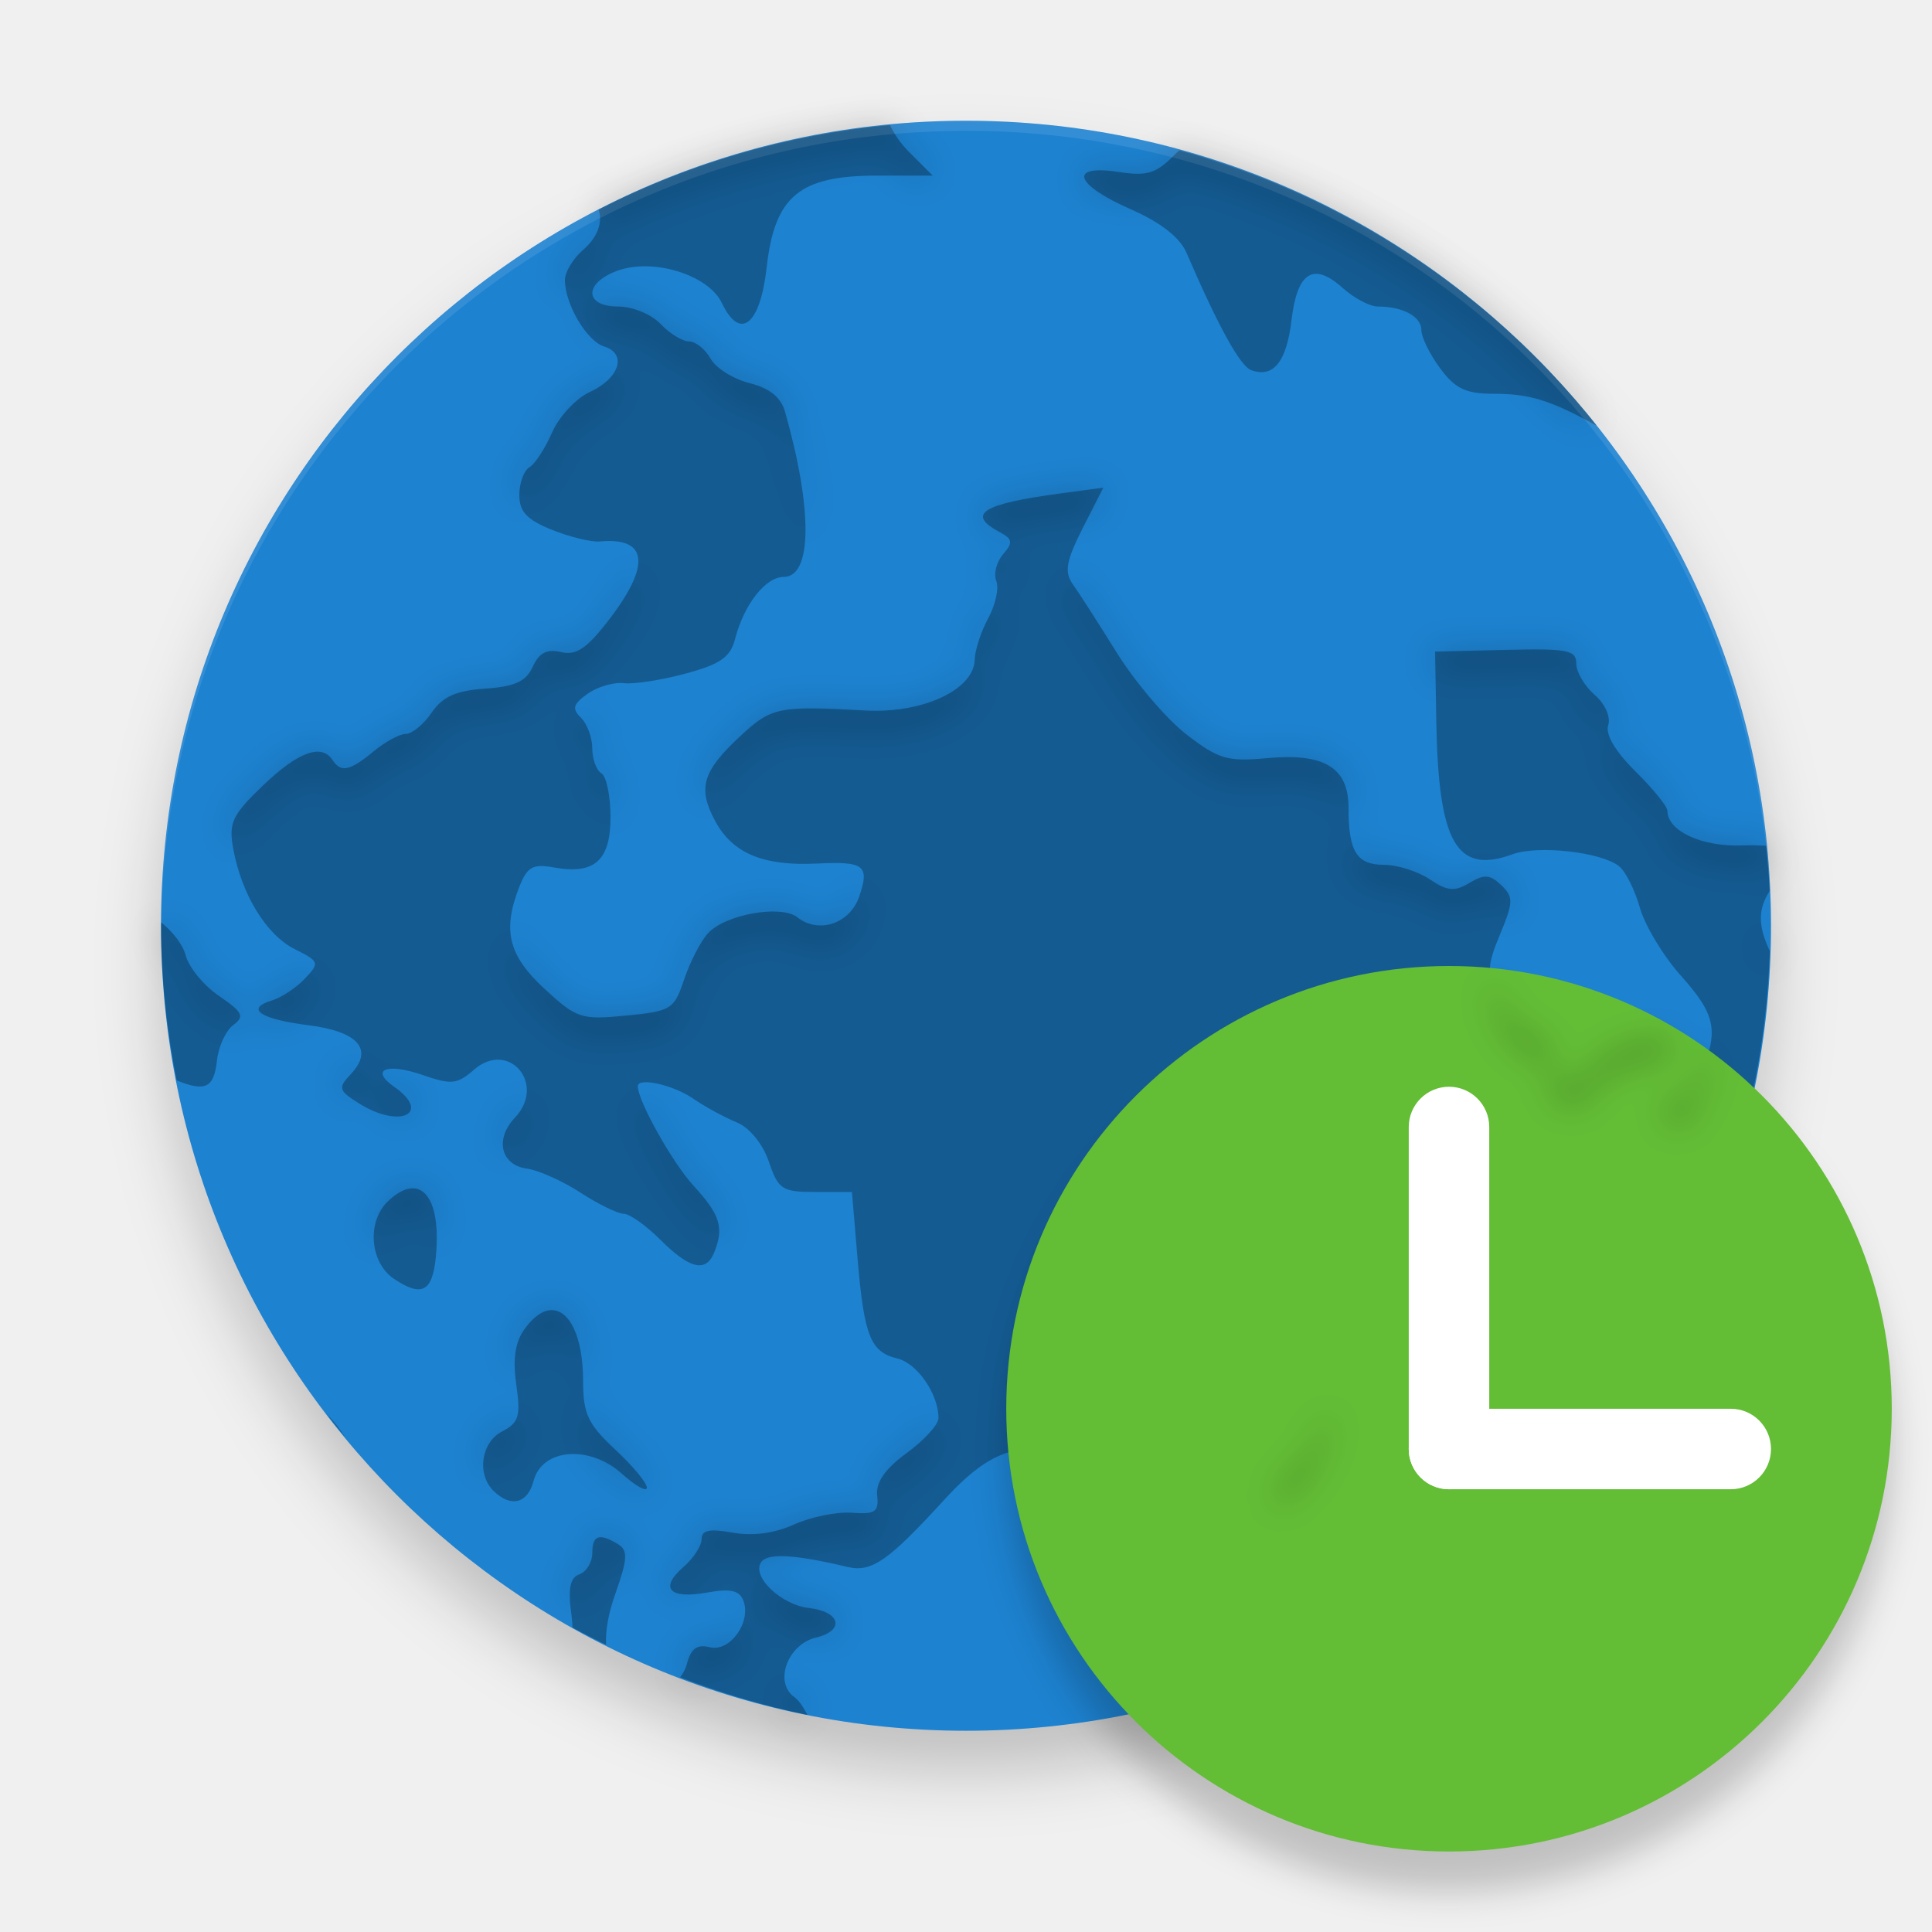
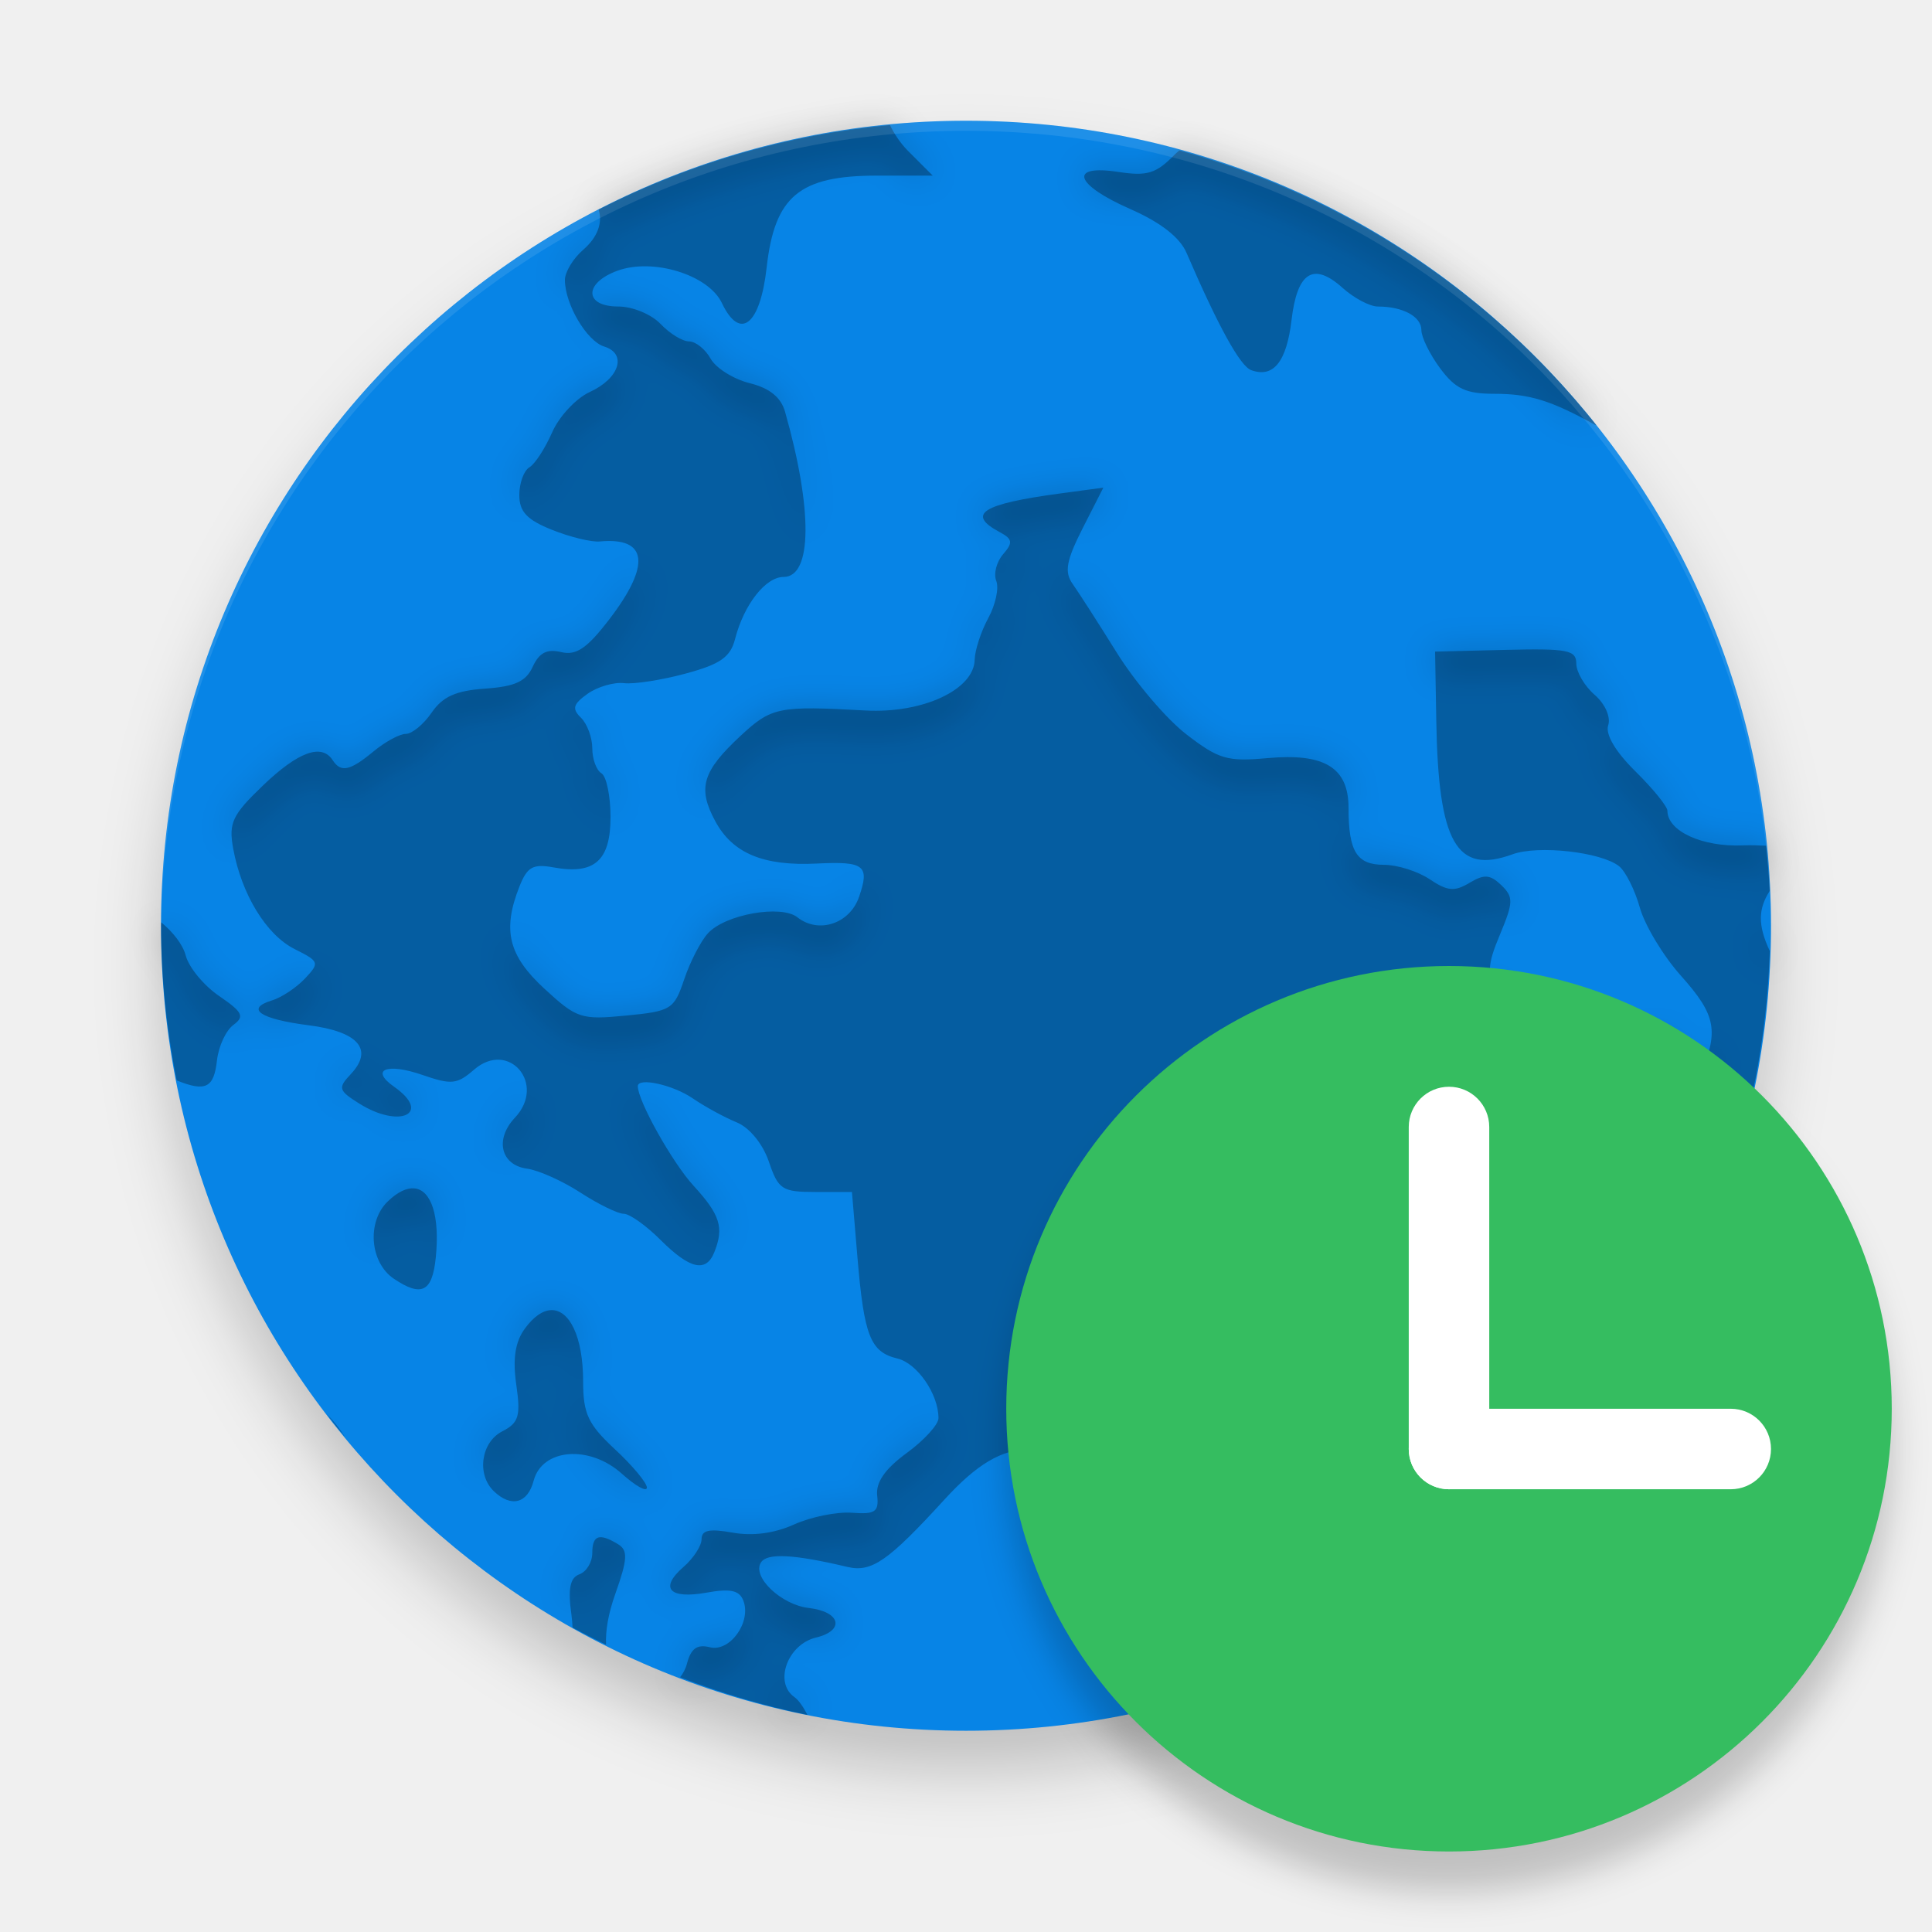
<svg xmlns="http://www.w3.org/2000/svg" width="192" height="192" version="1" id="svg20">
  <defs id="defs24">
    <filter style="color-interpolation-filters:sRGB" id="filter859" x="-0.048" width="1.096" y="-0.048" height="1.096">
      <feGaussianBlur stdDeviation="3.2" id="feGaussianBlur861" />
    </filter>
    <filter style="color-interpolation-filters:sRGB" id="filter875" x="-0.048" width="1.096" y="-0.048" height="1.096">
      <feGaussianBlur stdDeviation="1.76" id="feGaussianBlur877" />
    </filter>
    <filter style="color-interpolation-filters:sRGB" id="filter891" x="-0.024" width="1.048" y="-0.024" height="1.048">
      <feGaussianBlur stdDeviation="1.589" id="feGaussianBlur893" />
    </filter>
  </defs>
  <circle style="opacity:0.2;fill:#000000;stroke-width:4;filter:url(#filter859)" cx="96" cy="96" r="80" id="circle841" />
-   <circle id="circle4" r="80" cy="92" cx="96" style="fill:#1d82d0;stroke-width:4" />
+   <circle id="circle4" r="80" cy="92" cx="96" style="fill:#0784e6;stroke-width:4;fill-opacity:1" />
+   <path style="opacity:0.2;stroke-width:4;fill:#000000;filter:url(#filter891)" d="M 88.443 12.43 A 80 80 0 0 0 59.492 20.828 C 59.896 22.109 59.423 23.553 57.951 24.828 C 56.955 25.691 56.141 27.036 56.141 27.82 C 56.141 28.209 56.214 28.637 56.316 29.074 C 56.605 28.337 57.226 27.457 57.951 26.828 C 59.423 25.553 59.896 24.109 59.492 22.828 A 80 80 0 0 1 88.443 14.43 C 88.879 15.338 89.508 16.265 90.264 17.023 L 90.693 17.453 L 92.695 17.453 L 90.264 15.023 C 89.508 14.265 88.879 13.338 88.443 12.43 z M 117.203 14.945 C 117.047 15.086 116.896 15.201 116.744 15.359 C 114.888 17.254 114.016 17.524 111.148 17.086 C 107.499 16.53 106.864 17.452 108.926 18.934 C 109.472 18.897 110.211 18.943 111.148 19.086 C 114.016 19.524 114.888 19.254 116.744 17.359 C 116.896 17.201 117.047 17.086 117.203 16.945 A 80 80 0 0 1 155.486 40.668 C 156.372 41.073 157.342 41.57 158.461 42.188 C 158.529 42.224 158.596 42.235 158.664 42.271 A 80 80 0 0 0 117.203 14.945 z M 59.441 30.02 C 58.256 31.182 58.928 32.461 61.436 32.461 C 62.864 32.461 64.74 33.235 65.648 34.195 C 66.548 35.149 67.825 35.93 68.477 35.93 C 69.129 35.93 70.091 36.697 70.615 37.641 C 71.143 38.584 72.892 39.68 74.5 40.08 C 76.484 40.572 77.608 41.484 78.016 42.92 C 79.209 47.122 79.874 50.752 80.018 53.525 C 80.185 50.62 79.524 46.229 78.016 40.92 C 77.608 39.484 76.484 38.572 74.5 38.08 C 72.892 37.68 71.143 36.584 70.615 35.641 C 70.091 34.697 69.129 33.93 68.477 33.93 C 67.825 33.93 66.548 33.149 65.648 32.195 C 64.74 31.235 62.864 30.461 61.436 30.461 C 60.527 30.461 59.868 30.289 59.441 30.02 z M 61.027 37.02 C 60.594 37.721 59.774 38.427 58.607 38.961 C 57.239 39.589 55.555 41.397 54.867 42.977 C 54.175 44.561 53.159 46.119 52.607 46.443 C 52.059 46.771 51.607 48.007 51.607 49.195 C 51.607 49.55 51.652 49.86 51.73 50.146 C 51.898 49.356 52.224 48.673 52.607 48.443 C 53.159 48.119 54.175 46.561 54.867 44.977 C 55.555 43.397 57.239 41.589 58.607 40.961 C 61.001 39.864 61.962 38.05 61.027 37.02 z M 109.648 48.461 L 105.305 49.049 C 98.236 50.004 96.374 50.929 98.643 52.443 C 99.783 51.942 101.967 51.5 105.305 51.049 L 108.555 50.609 L 109.648 48.461 z M 99.678 55.094 C 99.029 55.846 98.725 57.032 99.008 57.736 C 99.055 57.854 99.079 58.006 99.092 58.172 C 99.227 57.777 99.418 57.389 99.688 57.08 C 100.573 56.057 100.574 55.651 99.678 55.094 z M 63.242 56.904 C 62.878 58.125 61.985 59.681 60.539 61.564 C 58.327 64.444 57.264 65.169 55.756 64.805 C 54.352 64.469 53.583 64.864 52.943 66.256 C 52.271 67.732 51.167 68.232 48.203 68.436 C 45.287 68.64 43.985 69.232 42.893 70.828 C 42.093 71.992 40.94 72.936 40.328 72.936 C 39.715 72.936 38.274 73.72 37.125 74.672 C 34.787 76.612 33.874 76.807 33.055 75.539 C 31.971 73.859 29.634 74.707 26.156 78.039 C 23.244 80.826 22.766 81.7 23.115 83.951 C 23.393 82.854 24.257 81.856 26.156 80.039 C 29.634 76.707 31.971 75.859 33.055 77.539 C 33.874 78.807 34.787 78.612 37.125 76.672 C 38.274 75.72 39.715 74.936 40.328 74.936 C 40.94 74.936 42.093 73.992 42.893 72.828 C 43.985 71.232 45.287 70.64 48.203 70.436 C 51.167 70.232 52.271 69.732 52.943 68.256 C 53.583 66.864 54.352 66.469 55.756 66.805 C 57.264 67.169 58.327 66.444 60.539 63.564 C 62.964 60.406 63.854 58.153 63.242 56.904 z M 106.303 57.498 C 105.978 58.622 106.095 59.319 106.592 60.023 C 107.172 60.839 109.152 63.925 110.992 66.877 C 112.832 69.829 115.944 73.476 117.916 74.992 C 121.104 77.448 121.976 77.708 125.928 77.344 C 131.624 76.82 134.016 78.275 134.016 82.287 C 134.016 86.631 134.831 87.943 137.531 87.943 C 138.859 87.943 140.912 88.597 142.084 89.385 C 143.844 90.565 144.543 90.628 146.023 89.744 C 147.495 88.86 148.075 88.897 149.195 89.969 C 149.494 90.256 149.717 90.504 149.867 90.762 C 150.307 89.339 150.079 88.818 149.195 87.969 C 148.935 87.72 148.706 87.531 148.486 87.393 C 147.837 87.495 147.254 87.489 146.732 87.367 C 146.517 87.466 146.288 87.585 146.023 87.744 C 144.543 88.628 143.844 88.565 142.084 87.385 C 140.912 86.597 138.859 85.943 137.531 85.943 C 134.831 85.943 134.016 84.631 134.016 80.287 C 134.016 76.275 131.624 74.82 125.928 75.344 C 121.976 75.708 121.104 75.448 117.916 72.992 C 115.944 71.476 112.832 67.829 110.992 64.877 C 109.152 61.925 107.172 58.839 106.592 58.023 C 106.47 57.85 106.379 57.676 106.303 57.498 z M 98.943 59.498 C 98.793 60.129 98.547 60.813 98.213 61.428 C 97.489 62.756 96.883 64.616 96.859 65.572 C 96.783 68.552 91.68 70.923 85.992 70.607 C 77.376 70.131 76.675 70.267 73.615 73.107 C 70.686 75.828 69.726 77.439 70.23 79.523 C 70.59 78.232 71.668 76.916 73.615 75.107 C 76.675 72.267 77.376 72.131 85.992 72.607 C 91.68 72.923 96.783 70.552 96.859 67.572 C 96.883 66.616 97.489 64.756 98.213 63.428 C 98.933 62.104 99.292 60.44 99.008 59.736 C 98.978 59.663 98.96 59.581 98.943 59.498 z M 153.328 64.545 C 152.381 64.529 151.174 64.547 149.633 64.584 L 142.615 64.756 L 142.65 66.756 L 149.633 66.584 C 155.797 66.436 156.648 66.603 156.648 67.943 C 156.648 68.783 157.473 70.185 158.477 71.057 C 159.509 71.949 160.092 73.264 159.82 74.08 C 159.524 74.976 160.539 76.704 162.523 78.656 C 164.271 80.38 165.703 82.144 165.703 82.572 C 165.703 84.596 169.155 86.184 173.188 86.016 C 174.043 85.98 174.788 86.013 175.516 86.049 A 80 80 0 0 1 175.736 88.779 C 175.785 88.697 175.824 88.615 175.877 88.531 A 80 80 0 0 0 175.516 84.049 C 174.788 84.013 174.043 83.98 173.188 84.016 C 169.155 84.184 165.703 82.596 165.703 80.572 C 165.703 80.144 164.271 78.38 162.523 76.656 C 160.539 74.704 159.524 72.976 159.82 72.08 C 160.092 71.264 159.509 69.949 158.477 69.057 C 157.473 68.185 156.648 66.783 156.648 65.943 C 156.648 64.938 156.168 64.593 153.328 64.545 z M 57.805 71.422 C 56.987 72.13 56.981 72.595 57.729 73.32 C 58.349 73.924 58.859 75.299 58.859 76.367 C 58.859 77.435 59.268 78.548 59.764 78.844 C 60.179 79.089 60.516 80.498 60.623 82.166 C 60.644 81.854 60.672 81.553 60.672 81.203 C 60.672 79.103 60.264 77.14 59.764 76.844 C 59.268 76.548 58.859 75.435 58.859 74.367 C 58.859 73.346 58.388 72.062 57.805 71.422 z M 85.605 88.371 C 85.535 88.614 85.466 88.854 85.367 89.141 C 84.443 91.805 81.348 92.828 79.248 91.164 C 77.632 89.88 72.06 90.872 70.352 92.752 C 69.636 93.536 68.572 95.6 67.992 97.328 C 66.992 100.312 66.701 100.496 62.221 100.928 C 57.749 101.364 57.316 101.22 54.1 98.256 C 52.122 96.435 51.056 94.849 50.781 93.064 C 50.403 95.752 51.418 97.787 54.1 100.256 C 57.316 103.22 57.749 103.364 62.221 102.928 C 66.701 102.496 66.992 102.312 67.992 99.328 C 68.572 97.6 69.636 95.536 70.352 94.752 C 72.06 92.872 77.632 91.88 79.248 93.164 C 81.348 94.828 84.443 93.805 85.367 91.141 C 85.855 89.729 86.01 88.87 85.605 88.371 z M 16.016 91.656 A 80 80 0 0 0 16 92.002 A 80 80 0 0 0 16.094 93.729 C 17.201 94.656 18.17 95.86 18.461 96.969 C 18.768 98.141 20.264 99.948 21.781 100.984 C 22.343 101.368 22.767 101.676 23.094 101.947 C 23.125 101.92 23.156 101.885 23.188 101.861 C 24.332 101.017 24.126 100.584 21.781 98.984 C 20.264 97.948 18.768 96.141 18.461 94.969 C 18.163 93.833 17.157 92.592 16.016 91.656 z M 175.111 92.293 C 174.857 93.406 175.046 94.609 175.74 96.188 A 80 80 0 0 0 175.877 94.508 C 175.487 93.675 175.244 92.956 175.111 92.293 z M 30.537 96.994 C 30.457 97.081 30.389 97.158 30.297 97.256 C 29.44 98.164 27.969 99.136 27.031 99.42 C 25.102 100.007 25.356 100.697 27.389 101.27 C 28.314 100.888 29.537 100.061 30.297 99.256 C 31.454 98.032 31.643 97.666 30.537 96.994 z M 148.188 97.406 C 147.902 98.716 148.132 99.644 148.867 101.328 C 149.567 102.94 150.995 104.512 152.039 104.828 C 153.079 105.144 153.936 106.105 153.936 106.969 C 153.936 107.833 154.499 108.997 155.195 109.549 C 156.191 110.337 156.813 110.083 158.141 108.359 C 159.073 107.147 161.153 105.923 162.812 105.607 L 165.639 105.082 L 165.812 103.049 L 162.812 103.607 C 161.153 103.923 159.073 105.147 158.141 106.359 C 156.813 108.083 156.191 108.337 155.195 107.549 C 154.499 106.997 153.936 105.833 153.936 104.969 C 153.936 104.105 153.079 103.144 152.039 102.828 C 150.995 102.512 149.567 100.94 148.867 99.328 C 148.534 98.564 148.315 97.963 148.188 97.406 z M 170.004 103.674 C 169.833 104.653 169.439 105.758 168.836 107.141 C 167.376 110.489 165.825 110.754 165.535 108.281 L 165.531 108.328 C 165.151 112.736 167.064 113.205 168.836 109.141 C 169.881 106.747 170.31 105.176 170.004 103.674 z M 35.584 105.781 C 35.41 106.093 35.171 106.418 34.852 106.756 C 33.845 107.822 33.709 108.225 34.666 108.963 C 34.729 108.894 34.78 108.832 34.852 108.756 C 35.944 107.6 36.166 106.591 35.584 105.781 z M 38.895 108.209 C 37.736 108.26 37.641 108.933 39.164 110 C 39.591 110.299 39.918 110.581 40.176 110.848 C 41.146 110.533 41.17 109.54 39.479 108.24 C 39.271 108.222 39.06 108.202 38.895 108.209 z M 52.191 109.35 C 52.016 109.932 51.695 110.523 51.164 111.084 C 50.019 112.298 49.724 113.652 50.162 114.66 C 50.352 114.134 50.68 113.597 51.164 113.084 C 52.338 111.843 52.555 110.455 52.191 109.35 z M 63.873 109.578 C 63.571 109.624 63.385 109.738 63.385 109.943 C 63.385 111.411 66.812 117.532 68.92 119.836 C 70.276 121.315 71.037 122.368 71.33 123.373 C 71.773 121.562 71.153 120.271 68.92 117.836 C 67.289 116.053 64.885 112.007 63.873 109.578 z M 41.197 118.102 C 40.449 118.026 39.547 118.425 38.547 119.385 C 37.352 120.528 36.935 122.325 37.23 123.961 C 37.404 122.986 37.833 122.068 38.547 121.385 C 39.547 120.425 40.449 120.026 41.197 120.102 C 42.4 120.228 43.196 121.631 43.369 124.02 C 43.567 120.423 42.704 118.26 41.197 118.102 z M 54.771 130.197 C 53.955 130.225 53.056 130.809 52.156 132.041 C 51.317 133.186 51.014 134.625 51.199 136.689 C 51.31 135.631 51.62 134.773 52.156 134.041 C 53.056 132.809 53.955 132.225 54.771 132.197 C 56.571 132.141 57.953 134.801 57.953 139.305 C 57.953 142.316 58.419 143.44 60.709 145.639 C 61.084 145.875 61.45 146.142 61.797 146.453 C 63.169 147.685 64.289 148.31 64.289 147.838 C 64.289 147.366 62.861 145.649 61.117 144.033 C 58.449 141.553 57.953 140.497 57.953 137.305 C 57.953 132.801 56.571 130.141 54.771 130.197 z M 132.006 140.406 C 131.571 142.206 130.348 144.586 128.984 145.812 C 127.014 147.586 126.428 148.876 127.193 149.914 C 127.525 149.293 128.103 148.605 128.984 147.812 C 131.007 145.993 132.744 141.62 132.006 140.406 z M 32.477 140.525 A 80 80 0 0 0 34.328 142.861 C 33.783 142.017 33.161 141.209 32.477 140.525 z M 51.432 140.582 C 51.265 141.364 50.81 141.787 49.916 142.246 C 48.37 143.035 47.726 144.962 48.16 146.59 C 48.405 145.608 48.989 144.719 49.916 144.246 C 51.368 143.5 51.688 142.882 51.432 140.582 z M 93.035 141.531 C 92.569 142.299 91.431 143.433 90.107 144.4 C 87.955 145.972 87.028 147.307 87.172 148.615 C 87.352 150.251 86.98 150.508 84.664 150.336 C 83.172 150.224 80.58 150.748 78.916 151.5 C 76.944 152.388 74.809 152.673 72.805 152.312 C 70.501 151.9 69.721 152.061 69.721 152.961 C 69.721 153.625 68.912 154.865 67.928 155.721 C 66.372 157.069 66.237 158.004 67.309 158.332 C 67.487 158.137 67.677 157.938 67.928 157.721 C 68.912 156.865 69.721 155.625 69.721 154.961 C 69.721 154.061 70.501 153.9 72.805 154.312 C 74.809 154.673 76.944 154.388 78.916 153.5 C 80.58 152.748 83.172 152.224 84.664 152.336 C 86.98 152.508 87.352 152.251 87.172 150.615 C 87.028 149.307 87.955 147.972 90.107 146.4 C 91.843 145.132 93.264 143.572 93.264 142.936 C 93.264 142.484 93.17 142.008 93.035 141.531 z M 119.426 143.461 C 119.434 143.635 119.445 143.804 119.467 143.959 C 119.471 143.779 119.459 143.611 119.426 143.461 z M 59.787 152.77 C 59.655 152.759 59.538 152.77 59.436 152.805 C 59.032 152.945 58.861 153.454 58.861 154.346 C 58.861 155.25 58.284 156.197 57.58 156.453 C 56.766 156.752 56.525 157.677 56.705 159.598 C 56.834 158.975 57.118 158.623 57.58 158.453 C 58.284 158.197 58.861 157.25 58.861 156.346 C 58.861 155.454 59.032 154.945 59.436 154.805 C 59.844 154.665 60.484 154.893 61.42 155.461 C 61.644 155.597 61.808 155.751 61.926 155.939 C 62.296 154.461 62.119 153.886 61.42 153.461 C 60.718 153.035 60.183 152.801 59.787 152.77 z M 75.859 157.033 C 75.765 157.104 75.681 157.181 75.623 157.271 C 74.703 158.699 77.637 161.493 80.393 161.805 C 81.178 161.895 81.795 162.079 82.234 162.316 C 83.766 161.472 83.028 160.107 80.393 159.805 C 78.565 159.598 76.667 158.3 75.859 157.033 z M 73.873 161.084 C 73.4 162.67 71.948 164.052 70.549 163.703 C 69.277 163.383 68.667 163.82 68.271 165.32 C 68.135 165.852 67.884 166.304 67.584 166.688 A 80 80 0 0 0 68.387 166.953 C 68.785 165.758 69.391 165.412 70.549 165.703 C 72.539 166.2 74.678 163.206 73.873 161.084 z M 78.127 167.602 C 77.872 168.431 77.901 169.286 78.301 169.959 A 80 80 0 0 0 80.244 170.428 C 79.844 169.664 79.387 168.968 78.943 168.656 C 78.549 168.378 78.283 168.013 78.127 167.602 z " id="path882" />
  <path id="path6" d="m 88.444,12.43 a 80,80 0 0 0 -28.952,8.398 c 0.404,1.28 -0.068,2.725 -1.54,4 -0.996,0.863 -1.812,2.208 -1.812,2.992 0,2.399 2.168,6.082 3.9,6.617 2.3,0.712 1.528,3.166 -1.432,4.522 -1.368,0.628 -3.052,2.436 -3.74,4.016 -0.692,1.584 -1.708,3.144 -2.26,3.468 -0.548,0.328 -1,1.564 -1,2.752 0,1.66 0.76,2.464 3.252,3.46 1.784,0.716 3.92,1.236 4.748,1.156 4.764,-0.448 5.096,2.328 0.932,7.752 -2.212,2.88 -3.276,3.604 -4.784,3.24 -1.404,-0.336 -2.172,0.06 -2.812,1.452 -0.672,1.476 -1.776,1.976 -4.74,2.18 -2.916,0.204 -4.22,0.796 -5.312,2.392 -0.8,1.164 -1.952,2.108 -2.564,2.108 -0.614,0 -2.054,0.784 -3.203,1.736 -2.338,1.94 -3.25,2.136 -4.07,0.868 -1.083,-1.68 -3.42,-0.832 -6.898,2.5 -3.076,2.944 -3.448,3.732 -2.984,6.288 0.826,4.548 3.292,8.584 6.109,9.992 2.458,1.228 2.506,1.36 1.016,2.936 -0.857,0.908 -2.328,1.88 -3.266,2.164 -2.708,0.824 -1.184,1.856 3.648,2.472 4.946,0.628 6.482,2.42 4.172,4.864 -1.288,1.364 -1.216,1.62 0.852,2.916 4.04,2.536 7.253,0.984 3.461,-1.672 -2.437,-1.708 -0.733,-2.404 2.844,-1.164 2.852,0.988 3.416,0.932 5.1,-0.532 3.46,-2.996 7.22,1.436 4.056,4.78 -2.012,2.132 -1.404,4.7 1.204,5.056 1.152,0.156 3.544,1.228 5.32,2.384 1.776,1.152 3.712,2.1 4.296,2.1 0.584,0 2.232,1.172 3.664,2.604 2.904,2.9 4.516,3.268 5.336,1.224 0.984,-2.456 0.588,-3.724 -2.064,-6.616 -2.108,-2.304 -5.536,-8.424 -5.536,-9.892 0,-0.904 3.484,-0.136 5.436,1.196 1.22,0.836 3.196,1.912 4.392,2.4 1.272,0.52 2.592,2.136 3.196,3.904 0.94,2.776 1.312,3.016 4.64,3.016 h 3.616 l 0.548,6.5 c 0.656,7.82 1.284,9.404 3.968,10.048 1.976,0.476 4.084,3.536 4.084,5.928 0,0.636 -1.42,2.196 -3.156,3.464 -2.152,1.572 -3.08,2.908 -2.936,4.216 0.18,1.636 -0.192,1.892 -2.508,1.72 -1.492,-0.112 -4.084,0.412 -5.748,1.164 -1.972,0.888 -4.108,1.172 -6.112,0.812 -2.304,-0.412 -3.084,-0.252 -3.084,0.648 0,0.664 -0.808,1.904 -1.792,2.76 -2.432,2.108 -1.428,3.224 2.308,2.552 2.32,-0.416 3.224,-0.232 3.624,0.768 0.852,2.124 -1.308,5.164 -3.312,4.664 -1.272,-0.32 -1.88,0.116 -2.276,1.616 -0.136,0.532 -0.388,0.984 -0.688,1.368 a 80,80 0 0 0 12.66,3.74 c -0.4,-0.764 -0.856,-1.46 -1.3,-1.772 -2.06,-1.456 -0.68,-5.24 2.156,-5.92 2.892,-0.696 2.436,-2.572 -0.708,-2.932 -2.756,-0.312 -5.688,-3.104 -4.768,-4.532 0.62,-0.956 3.256,-0.816 8.588,0.448 2.408,0.568 4.052,-0.576 9.632,-6.68 3.228,-3.536 5.712,-5.008 8.436,-5.008 1.04,0 4.748,-0.956 8.244,-2.124 6.6,-2.212 9.18,-2.132 8.936,0.28 -0.504,5.016 2.724,4.848 7.984,-0.408 2.192,-2.188 4.196,-3.772 4.456,-3.524 1.004,0.964 -0.804,5.656 -2.916,7.556 -2.676,2.408 -2.808,3.928 -0.452,5.132 1.288,0.664 1.836,2.004 2.04,5.016 l 0.272,4.112 h 3.344 c 1.172,0 2.144,0.16 2.928,0.46 a 80,80 0 0 0 38.76,-66.024 c -1.224,-2.616 -1.136,-4.196 0,-5.976 a 80,80 0 0 0 -0.36,-4.484 c -0.728,-0.036 -1.472,-0.068 -2.328,-0.032 -4.032,0.168 -7.484,-1.42 -7.484,-3.444 0,-0.428 -1.432,-2.192 -3.18,-3.916 -1.984,-1.952 -3,-3.68 -2.704,-4.576 0.272,-0.816 -0.312,-2.132 -1.344,-3.024 -1.004,-0.872 -1.828,-2.272 -1.828,-3.112 0,-1.34 -0.852,-1.508 -7.016,-1.36 l -7.016,0.172 0.12,6.916 c 0.208,12.112 2.012,15.256 7.576,13.228 2.548,-0.932 8.808,-0.228 10.588,1.184 0.644,0.512 1.576,2.368 2.068,4.128 0.496,1.756 2.328,4.8 4.08,6.756 3.544,3.968 3.82,5.516 1.788,10.172 -1.772,4.064 -3.684,3.596 -3.304,-0.812 l 0.28,-3.28 -3,0.56 c -1.66,0.316 -3.74,1.54 -4.672,2.752 -1.328,1.724 -1.948,1.976 -2.944,1.188 -0.696,-0.552 -1.26,-1.716 -1.26,-2.58 0,-0.864 -0.856,-1.824 -1.896,-2.14 -1.044,-0.316 -2.472,-1.888 -3.172,-3.5 -1.124,-2.576 -1.096,-3.364 0.212,-6.492 1.324,-3.172 1.336,-3.696 0.116,-4.868 -1.12,-1.072 -1.7,-1.108 -3.172,-0.224 -1.48,0.884 -2.18,0.82 -3.94,-0.36 -1.172,-0.788 -3.224,-1.44 -4.552,-1.44 -2.7,0 -3.516,-1.312 -3.516,-5.656 0,-4.012 -2.392,-5.468 -8.088,-4.944 -3.952,0.364 -4.824,0.104 -8.012,-2.352 -1.972,-1.516 -5.084,-5.164 -6.924,-8.116 -1.84,-2.952 -3.82,-6.036 -4.4,-6.852 -0.832,-1.18 -0.628,-2.312 1,-5.524 l 2.056,-4.04 -4.344,0.588 c -7.728,1.044 -9.292,2.044 -5.968,3.828 1.296,0.692 1.352,1.048 0.352,2.204 -0.656,0.752 -0.964,1.948 -0.68,2.656 0.284,0.704 -0.076,2.368 -0.796,3.692 -0.724,1.328 -1.328,3.188 -1.352,4.144 -0.076,2.98 -5.18,5.352 -10.868,5.036 -8.616,-0.476 -9.316,-0.34 -12.376,2.5 -3.824,3.552 -4.316,5.204 -2.536,8.5 1.724,3.2 4.788,4.476 10.092,4.212 4.744,-0.236 5.28,0.184 4.196,3.32 -0.924,2.664 -4.02,3.688 -6.12,2.024 -1.616,-1.284 -7.188,-0.292 -8.896,1.588 -0.716,0.784 -1.78,2.848 -2.36,4.576 -1,2.984 -1.292,3.168 -5.772,3.6 -4.472,0.436 -4.904,0.292 -8.12,-2.672 -3.588,-3.304 -4.196,-5.832 -2.468,-10.184 0.768,-1.928 1.336,-2.244 3.384,-1.868 4.056,0.74 5.656,-0.668 5.656,-5 0,-2.1 -0.408,-4.064 -0.908,-4.36 -0.496,-0.296 -0.904,-1.408 -0.904,-2.476 0,-1.068 -0.512,-2.444 -1.132,-3.048 -0.908,-0.88 -0.776,-1.352 0.672,-2.376 0.992,-0.7 2.624,-1.172 3.624,-1.052 0.996,0.12 3.752,-0.312 6.124,-0.956 3.428,-0.924 4.436,-1.624 4.9,-3.428 0.88,-3.424 3.028,-6.172 4.828,-6.172 2.844,0 2.904,-6.688 0.14,-16.416 -0.408,-1.436 -1.532,-2.348 -3.516,-2.84 -1.608,-0.4 -3.356,-1.496 -3.884,-2.439 -0.524,-0.943 -1.488,-1.711 -2.14,-1.711 -0.652,0 -1.928,-0.781 -2.828,-1.734 -0.908,-0.96 -2.784,-1.734 -4.212,-1.734 -3.38,0 -3.436,-2.327 -0.084,-3.554 3.54,-1.298 9.052,0.403 10.384,3.203 1.804,3.796 3.808,2.212 4.452,-3.523 0.796,-7.094 3.244,-9.133 10.96,-9.133 h 5.548 l -2.432,-2.43 c -0.756,-0.758 -1.384,-1.685 -1.82,-2.594 z m 28.76,2.516 c -0.156,0.141 -0.308,0.256 -0.46,0.414 -1.856,1.894 -2.728,2.164 -5.596,1.727 -5.008,-0.764 -4.364,1.253 1.18,3.688 2.996,1.316 4.924,2.817 5.58,4.336 3.16,7.326 5.336,11.271 6.428,11.671 2.208,0.812 3.524,-0.818 4.016,-4.983 0.564,-4.779 2.18,-5.792 5.084,-3.18 1.128,1.014 2.704,1.844 3.5,1.844 2.484,0 4.32,0.997 4.32,2.344 0,0.71 0.84,2.42 1.868,3.803 1.516,2.036 2.544,2.524 5.376,2.524 3.476,0 5.608,0.652 9.96,3.056 0.068,0.036 0.136,0.048 0.204,0.084 a 80,80 0 0 0 -41.46,-27.327 z m -101.188,76.712 a 80,80 0 0 0 -0.016,0.344 80,80 0 0 0 1.562,15.368 c 2.898,1.18 3.699,0.712 4,-1.984 0.156,-1.396 0.884,-2.976 1.625,-3.524 1.144,-0.844 0.938,-1.276 -1.406,-2.876 -1.518,-1.036 -3.013,-2.844 -3.32,-4.016 -0.298,-1.136 -1.304,-2.376 -2.445,-3.312 z M 41.196,118.101 c -0.748,-0.076 -1.649,0.324 -2.649,1.284 -2.116,2.024 -1.796,6.092 0.602,7.7 2.748,1.844 3.808,1.308 4.156,-2.092 0.428,-4.192 -0.468,-6.72 -2.108,-6.892 z m 13.576,12.096 c -0.816,0.028 -1.716,0.612 -2.616,1.844 -0.956,1.304 -1.216,2.988 -0.852,5.544 0.452,3.144 0.256,3.816 -1.388,4.66 -2.116,1.08 -2.568,4.296 -0.836,5.952 1.72,1.648 3.36,1.216 3.952,-1.04 0.84,-3.216 5.548,-3.592 8.764,-0.704 1.372,1.232 2.492,1.856 2.492,1.384 0,-0.472 -1.428,-2.188 -3.172,-3.804 -2.668,-2.48 -3.164,-3.536 -3.164,-6.728 0,-4.504 -1.38,-7.164 -3.18,-7.108 z m -22.296,10.328 a 80,80 0 0 0 1.852,2.336 c -0.545,-0.844 -1.168,-1.652 -1.852,-2.336 z m 26.96,12.28 c -0.404,0.14 -0.576,0.648 -0.576,1.54 0,0.904 -0.576,1.852 -1.28,2.108 -0.936,0.344 -1.152,1.428 -0.792,4.016 0.068,0.484 0.088,0.872 0.112,1.276 a 80,80 0 0 0 3.328,1.708 c -0.056,-1.384 0.196,-3.012 0.92,-5.052 1.228,-3.464 1.272,-4.332 0.272,-4.94 -0.936,-0.568 -1.576,-0.796 -1.984,-0.656 z" style="opacity:0.3;stroke-width:4" />
  <path style="opacity:0.1;fill:#ffffff;stroke-width:4" d="M 96 12 C 51.684 12 16.008 47.68 16.008 92 C 16.008 92.335 16.01 92.667 16.008 93 C 16.008 48.68 51.684 13 96 13 C 140.316 13 175.992 48.68 175.992 93 C 175.99 92.667 175.992 92.335 175.992 92 C 175.992 47.68 140.316 12 96 12 z " id="path8" />
  <circle id="circle10" r="44" cy="144" cx="144" style="opacity:0.2;stroke-width:4;filter:url(#filter875)" />
-   <circle id="circle12" r="44" cy="140" cx="144" style="fill:#63bd35;stroke-width:4" />
+   <circle id="circle12" r="44" cy="140" cx="144" style="fill:#35bd60;stroke-width:4;fill-opacity:1" />
  <rect id="rect14" ry="4" rx="4" y="108" x="140" height="40" width="8" style="fill:#ffffff;stroke-width:4" />
  <rect id="rect16" transform="rotate(90)" ry="4" rx="4" y="-176" x="140" height="36" width="8" style="fill:#ffffff;stroke-width:4" />
-   <path style="opacity:0.2;stroke-width:4;fill:#000000;filter:url(#filter891)" d="M 88.443 12.43 A 80 80 0 0 0 59.492 20.828 C 59.896 22.109 59.423 23.553 57.951 24.828 C 56.955 25.691 56.141 27.036 56.141 27.82 C 56.141 28.209 56.214 28.637 56.316 29.074 C 56.605 28.337 57.226 27.457 57.951 26.828 C 59.423 25.553 59.896 24.109 59.492 22.828 A 80 80 0 0 1 88.443 14.43 C 88.879 15.338 89.508 16.265 90.264 17.023 L 90.693 17.453 L 92.695 17.453 L 90.264 15.023 C 89.508 14.265 88.879 13.338 88.443 12.43 z M 117.203 14.945 C 117.047 15.086 116.896 15.201 116.744 15.359 C 114.888 17.254 114.016 17.524 111.148 17.086 C 107.499 16.53 106.864 17.452 108.926 18.934 C 109.472 18.897 110.211 18.943 111.148 19.086 C 114.016 19.524 114.888 19.254 116.744 17.359 C 116.896 17.201 117.047 17.086 117.203 16.945 A 80 80 0 0 1 155.486 40.668 C 156.372 41.073 157.342 41.57 158.461 42.188 C 158.529 42.224 158.596 42.235 158.664 42.271 A 80 80 0 0 0 117.203 14.945 z M 59.441 30.02 C 58.256 31.182 58.928 32.461 61.436 32.461 C 62.864 32.461 64.74 33.235 65.648 34.195 C 66.548 35.149 67.825 35.93 68.477 35.93 C 69.129 35.93 70.091 36.697 70.615 37.641 C 71.143 38.584 72.892 39.68 74.5 40.08 C 76.484 40.572 77.608 41.484 78.016 42.92 C 79.209 47.122 79.874 50.752 80.018 53.525 C 80.185 50.62 79.524 46.229 78.016 40.92 C 77.608 39.484 76.484 38.572 74.5 38.08 C 72.892 37.68 71.143 36.584 70.615 35.641 C 70.091 34.697 69.129 33.93 68.477 33.93 C 67.825 33.93 66.548 33.149 65.648 32.195 C 64.74 31.235 62.864 30.461 61.436 30.461 C 60.527 30.461 59.868 30.289 59.441 30.02 z M 61.027 37.02 C 60.594 37.721 59.774 38.427 58.607 38.961 C 57.239 39.589 55.555 41.397 54.867 42.977 C 54.175 44.561 53.159 46.119 52.607 46.443 C 52.059 46.771 51.607 48.007 51.607 49.195 C 51.607 49.55 51.652 49.86 51.73 50.146 C 51.898 49.356 52.224 48.673 52.607 48.443 C 53.159 48.119 54.175 46.561 54.867 44.977 C 55.555 43.397 57.239 41.589 58.607 40.961 C 61.001 39.864 61.962 38.05 61.027 37.02 z M 109.648 48.461 L 105.305 49.049 C 98.236 50.004 96.374 50.929 98.643 52.443 C 99.783 51.942 101.967 51.5 105.305 51.049 L 108.555 50.609 L 109.648 48.461 z M 99.678 55.094 C 99.029 55.846 98.725 57.032 99.008 57.736 C 99.055 57.854 99.079 58.006 99.092 58.172 C 99.227 57.777 99.418 57.389 99.688 57.08 C 100.573 56.057 100.574 55.651 99.678 55.094 z M 63.242 56.904 C 62.878 58.125 61.985 59.681 60.539 61.564 C 58.327 64.444 57.264 65.169 55.756 64.805 C 54.352 64.469 53.583 64.864 52.943 66.256 C 52.271 67.732 51.167 68.232 48.203 68.436 C 45.287 68.64 43.985 69.232 42.893 70.828 C 42.093 71.992 40.94 72.936 40.328 72.936 C 39.715 72.936 38.274 73.72 37.125 74.672 C 34.787 76.612 33.874 76.807 33.055 75.539 C 31.971 73.859 29.634 74.707 26.156 78.039 C 23.244 80.826 22.766 81.7 23.115 83.951 C 23.393 82.854 24.257 81.856 26.156 80.039 C 29.634 76.707 31.971 75.859 33.055 77.539 C 33.874 78.807 34.787 78.612 37.125 76.672 C 38.274 75.72 39.715 74.936 40.328 74.936 C 40.94 74.936 42.093 73.992 42.893 72.828 C 43.985 71.232 45.287 70.64 48.203 70.436 C 51.167 70.232 52.271 69.732 52.943 68.256 C 53.583 66.864 54.352 66.469 55.756 66.805 C 57.264 67.169 58.327 66.444 60.539 63.564 C 62.964 60.406 63.854 58.153 63.242 56.904 z M 106.303 57.498 C 105.978 58.622 106.095 59.319 106.592 60.023 C 107.172 60.839 109.152 63.925 110.992 66.877 C 112.832 69.829 115.944 73.476 117.916 74.992 C 121.104 77.448 121.976 77.708 125.928 77.344 C 131.624 76.82 134.016 78.275 134.016 82.287 C 134.016 86.631 134.831 87.943 137.531 87.943 C 138.859 87.943 140.912 88.597 142.084 89.385 C 143.844 90.565 144.543 90.628 146.023 89.744 C 147.495 88.86 148.075 88.897 149.195 89.969 C 149.494 90.256 149.717 90.504 149.867 90.762 C 150.307 89.339 150.079 88.818 149.195 87.969 C 148.935 87.72 148.706 87.531 148.486 87.393 C 147.837 87.495 147.254 87.489 146.732 87.367 C 146.517 87.466 146.288 87.585 146.023 87.744 C 144.543 88.628 143.844 88.565 142.084 87.385 C 140.912 86.597 138.859 85.943 137.531 85.943 C 134.831 85.943 134.016 84.631 134.016 80.287 C 134.016 76.275 131.624 74.82 125.928 75.344 C 121.976 75.708 121.104 75.448 117.916 72.992 C 115.944 71.476 112.832 67.829 110.992 64.877 C 109.152 61.925 107.172 58.839 106.592 58.023 C 106.47 57.85 106.379 57.676 106.303 57.498 z M 98.943 59.498 C 98.793 60.129 98.547 60.813 98.213 61.428 C 97.489 62.756 96.883 64.616 96.859 65.572 C 96.783 68.552 91.68 70.923 85.992 70.607 C 77.376 70.131 76.675 70.267 73.615 73.107 C 70.686 75.828 69.726 77.439 70.23 79.523 C 70.59 78.232 71.668 76.916 73.615 75.107 C 76.675 72.267 77.376 72.131 85.992 72.607 C 91.68 72.923 96.783 70.552 96.859 67.572 C 96.883 66.616 97.489 64.756 98.213 63.428 C 98.933 62.104 99.292 60.44 99.008 59.736 C 98.978 59.663 98.96 59.581 98.943 59.498 z M 153.328 64.545 C 152.381 64.529 151.174 64.547 149.633 64.584 L 142.615 64.756 L 142.65 66.756 L 149.633 66.584 C 155.797 66.436 156.648 66.603 156.648 67.943 C 156.648 68.783 157.473 70.185 158.477 71.057 C 159.509 71.949 160.092 73.264 159.82 74.08 C 159.524 74.976 160.539 76.704 162.523 78.656 C 164.271 80.38 165.703 82.144 165.703 82.572 C 165.703 84.596 169.155 86.184 173.188 86.016 C 174.043 85.98 174.788 86.013 175.516 86.049 A 80 80 0 0 1 175.736 88.779 C 175.785 88.697 175.824 88.615 175.877 88.531 A 80 80 0 0 0 175.516 84.049 C 174.788 84.013 174.043 83.98 173.188 84.016 C 169.155 84.184 165.703 82.596 165.703 80.572 C 165.703 80.144 164.271 78.38 162.523 76.656 C 160.539 74.704 159.524 72.976 159.82 72.08 C 160.092 71.264 159.509 69.949 158.477 69.057 C 157.473 68.185 156.648 66.783 156.648 65.943 C 156.648 64.938 156.168 64.593 153.328 64.545 z M 57.805 71.422 C 56.987 72.13 56.981 72.595 57.729 73.32 C 58.349 73.924 58.859 75.299 58.859 76.367 C 58.859 77.435 59.268 78.548 59.764 78.844 C 60.179 79.089 60.516 80.498 60.623 82.166 C 60.644 81.854 60.672 81.553 60.672 81.203 C 60.672 79.103 60.264 77.14 59.764 76.844 C 59.268 76.548 58.859 75.435 58.859 74.367 C 58.859 73.346 58.388 72.062 57.805 71.422 z M 85.605 88.371 C 85.535 88.614 85.466 88.854 85.367 89.141 C 84.443 91.805 81.348 92.828 79.248 91.164 C 77.632 89.88 72.06 90.872 70.352 92.752 C 69.636 93.536 68.572 95.6 67.992 97.328 C 66.992 100.312 66.701 100.496 62.221 100.928 C 57.749 101.364 57.316 101.22 54.1 98.256 C 52.122 96.435 51.056 94.849 50.781 93.064 C 50.403 95.752 51.418 97.787 54.1 100.256 C 57.316 103.22 57.749 103.364 62.221 102.928 C 66.701 102.496 66.992 102.312 67.992 99.328 C 68.572 97.6 69.636 95.536 70.352 94.752 C 72.06 92.872 77.632 91.88 79.248 93.164 C 81.348 94.828 84.443 93.805 85.367 91.141 C 85.855 89.729 86.01 88.87 85.605 88.371 z M 16.016 91.656 A 80 80 0 0 0 16 92.002 A 80 80 0 0 0 16.094 93.729 C 17.201 94.656 18.17 95.86 18.461 96.969 C 18.768 98.141 20.264 99.948 21.781 100.984 C 22.343 101.368 22.767 101.676 23.094 101.947 C 23.125 101.92 23.156 101.885 23.188 101.861 C 24.332 101.017 24.126 100.584 21.781 98.984 C 20.264 97.948 18.768 96.141 18.461 94.969 C 18.163 93.833 17.157 92.592 16.016 91.656 z M 175.111 92.293 C 174.857 93.406 175.046 94.609 175.74 96.188 A 80 80 0 0 0 175.877 94.508 C 175.487 93.675 175.244 92.956 175.111 92.293 z M 30.537 96.994 C 30.457 97.081 30.389 97.158 30.297 97.256 C 29.44 98.164 27.969 99.136 27.031 99.42 C 25.102 100.007 25.356 100.697 27.389 101.27 C 28.314 100.888 29.537 100.061 30.297 99.256 C 31.454 98.032 31.643 97.666 30.537 96.994 z M 148.188 97.406 C 147.902 98.716 148.132 99.644 148.867 101.328 C 149.567 102.94 150.995 104.512 152.039 104.828 C 153.079 105.144 153.936 106.105 153.936 106.969 C 153.936 107.833 154.499 108.997 155.195 109.549 C 156.191 110.337 156.813 110.083 158.141 108.359 C 159.073 107.147 161.153 105.923 162.812 105.607 L 165.639 105.082 L 165.812 103.049 L 162.812 103.607 C 161.153 103.923 159.073 105.147 158.141 106.359 C 156.813 108.083 156.191 108.337 155.195 107.549 C 154.499 106.997 153.936 105.833 153.936 104.969 C 153.936 104.105 153.079 103.144 152.039 102.828 C 150.995 102.512 149.567 100.94 148.867 99.328 C 148.534 98.564 148.315 97.963 148.188 97.406 z M 170.004 103.674 C 169.833 104.653 169.439 105.758 168.836 107.141 C 167.376 110.489 165.825 110.754 165.535 108.281 L 165.531 108.328 C 165.151 112.736 167.064 113.205 168.836 109.141 C 169.881 106.747 170.31 105.176 170.004 103.674 z M 35.584 105.781 C 35.41 106.093 35.171 106.418 34.852 106.756 C 33.845 107.822 33.709 108.225 34.666 108.963 C 34.729 108.894 34.78 108.832 34.852 108.756 C 35.944 107.6 36.166 106.591 35.584 105.781 z M 38.895 108.209 C 37.736 108.26 37.641 108.933 39.164 110 C 39.591 110.299 39.918 110.581 40.176 110.848 C 41.146 110.533 41.17 109.54 39.479 108.24 C 39.271 108.222 39.06 108.202 38.895 108.209 z M 52.191 109.35 C 52.016 109.932 51.695 110.523 51.164 111.084 C 50.019 112.298 49.724 113.652 50.162 114.66 C 50.352 114.134 50.68 113.597 51.164 113.084 C 52.338 111.843 52.555 110.455 52.191 109.35 z M 63.873 109.578 C 63.571 109.624 63.385 109.738 63.385 109.943 C 63.385 111.411 66.812 117.532 68.92 119.836 C 70.276 121.315 71.037 122.368 71.33 123.373 C 71.773 121.562 71.153 120.271 68.92 117.836 C 67.289 116.053 64.885 112.007 63.873 109.578 z M 41.197 118.102 C 40.449 118.026 39.547 118.425 38.547 119.385 C 37.352 120.528 36.935 122.325 37.23 123.961 C 37.404 122.986 37.833 122.068 38.547 121.385 C 39.547 120.425 40.449 120.026 41.197 120.102 C 42.4 120.228 43.196 121.631 43.369 124.02 C 43.567 120.423 42.704 118.26 41.197 118.102 z M 54.771 130.197 C 53.955 130.225 53.056 130.809 52.156 132.041 C 51.317 133.186 51.014 134.625 51.199 136.689 C 51.31 135.631 51.62 134.773 52.156 134.041 C 53.056 132.809 53.955 132.225 54.771 132.197 C 56.571 132.141 57.953 134.801 57.953 139.305 C 57.953 142.316 58.419 143.44 60.709 145.639 C 61.084 145.875 61.45 146.142 61.797 146.453 C 63.169 147.685 64.289 148.31 64.289 147.838 C 64.289 147.366 62.861 145.649 61.117 144.033 C 58.449 141.553 57.953 140.497 57.953 137.305 C 57.953 132.801 56.571 130.141 54.771 130.197 z M 132.006 140.406 C 131.571 142.206 130.348 144.586 128.984 145.812 C 127.014 147.586 126.428 148.876 127.193 149.914 C 127.525 149.293 128.103 148.605 128.984 147.812 C 131.007 145.993 132.744 141.62 132.006 140.406 z M 32.477 140.525 A 80 80 0 0 0 34.328 142.861 C 33.783 142.017 33.161 141.209 32.477 140.525 z M 51.432 140.582 C 51.265 141.364 50.81 141.787 49.916 142.246 C 48.37 143.035 47.726 144.962 48.16 146.59 C 48.405 145.608 48.989 144.719 49.916 144.246 C 51.368 143.5 51.688 142.882 51.432 140.582 z M 93.035 141.531 C 92.569 142.299 91.431 143.433 90.107 144.4 C 87.955 145.972 87.028 147.307 87.172 148.615 C 87.352 150.251 86.98 150.508 84.664 150.336 C 83.172 150.224 80.58 150.748 78.916 151.5 C 76.944 152.388 74.809 152.673 72.805 152.312 C 70.501 151.9 69.721 152.061 69.721 152.961 C 69.721 153.625 68.912 154.865 67.928 155.721 C 66.372 157.069 66.237 158.004 67.309 158.332 C 67.487 158.137 67.677 157.938 67.928 157.721 C 68.912 156.865 69.721 155.625 69.721 154.961 C 69.721 154.061 70.501 153.9 72.805 154.312 C 74.809 154.673 76.944 154.388 78.916 153.5 C 80.58 152.748 83.172 152.224 84.664 152.336 C 86.98 152.508 87.352 152.251 87.172 150.615 C 87.028 149.307 87.955 147.972 90.107 146.4 C 91.843 145.132 93.264 143.572 93.264 142.936 C 93.264 142.484 93.17 142.008 93.035 141.531 z M 119.426 143.461 C 119.434 143.635 119.445 143.804 119.467 143.959 C 119.471 143.779 119.459 143.611 119.426 143.461 z M 59.787 152.77 C 59.655 152.759 59.538 152.77 59.436 152.805 C 59.032 152.945 58.861 153.454 58.861 154.346 C 58.861 155.25 58.284 156.197 57.58 156.453 C 56.766 156.752 56.525 157.677 56.705 159.598 C 56.834 158.975 57.118 158.623 57.58 158.453 C 58.284 158.197 58.861 157.25 58.861 156.346 C 58.861 155.454 59.032 154.945 59.436 154.805 C 59.844 154.665 60.484 154.893 61.42 155.461 C 61.644 155.597 61.808 155.751 61.926 155.939 C 62.296 154.461 62.119 153.886 61.42 153.461 C 60.718 153.035 60.183 152.801 59.787 152.77 z M 75.859 157.033 C 75.765 157.104 75.681 157.181 75.623 157.271 C 74.703 158.699 77.637 161.493 80.393 161.805 C 81.178 161.895 81.795 162.079 82.234 162.316 C 83.766 161.472 83.028 160.107 80.393 159.805 C 78.565 159.598 76.667 158.3 75.859 157.033 z M 73.873 161.084 C 73.4 162.67 71.948 164.052 70.549 163.703 C 69.277 163.383 68.667 163.82 68.271 165.32 C 68.135 165.852 67.884 166.304 67.584 166.688 A 80 80 0 0 0 68.387 166.953 C 68.785 165.758 69.391 165.412 70.549 165.703 C 72.539 166.2 74.678 163.206 73.873 161.084 z M 78.127 167.602 C 77.872 168.431 77.901 169.286 78.301 169.959 A 80 80 0 0 0 80.244 170.428 C 79.844 169.664 79.387 168.968 78.943 168.656 C 78.549 168.378 78.283 168.013 78.127 167.602 z " id="path882" />
</svg>
